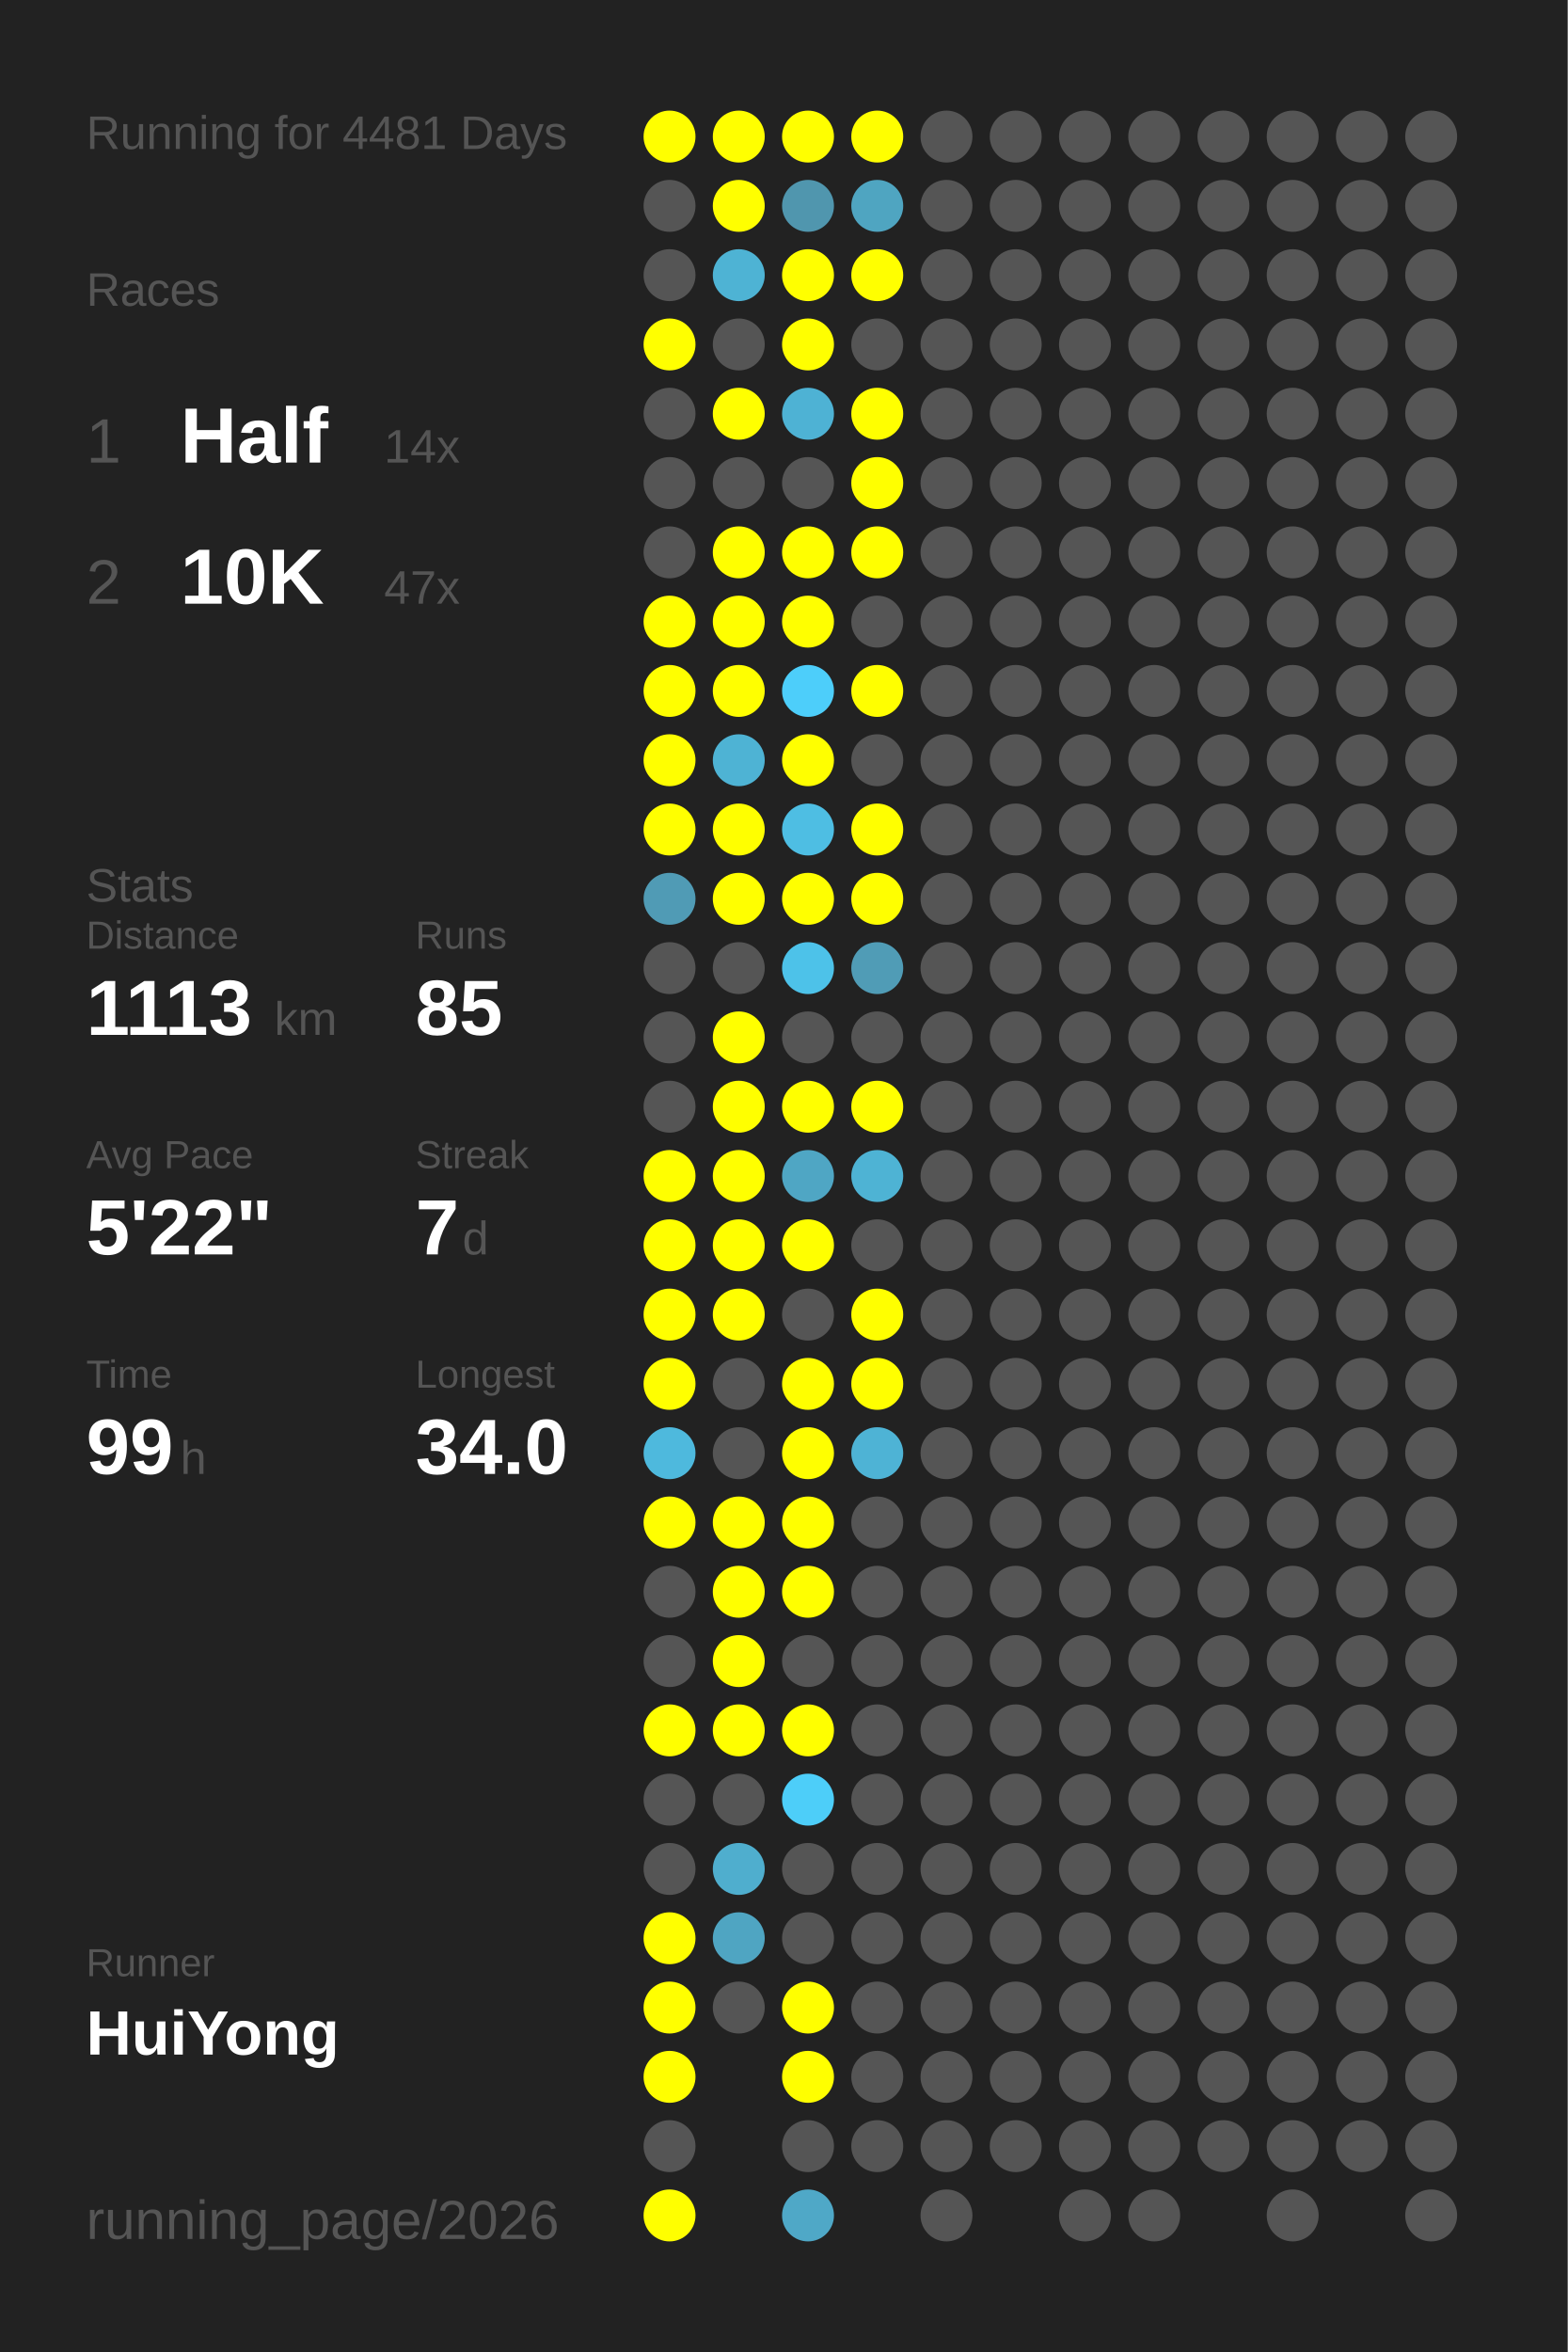
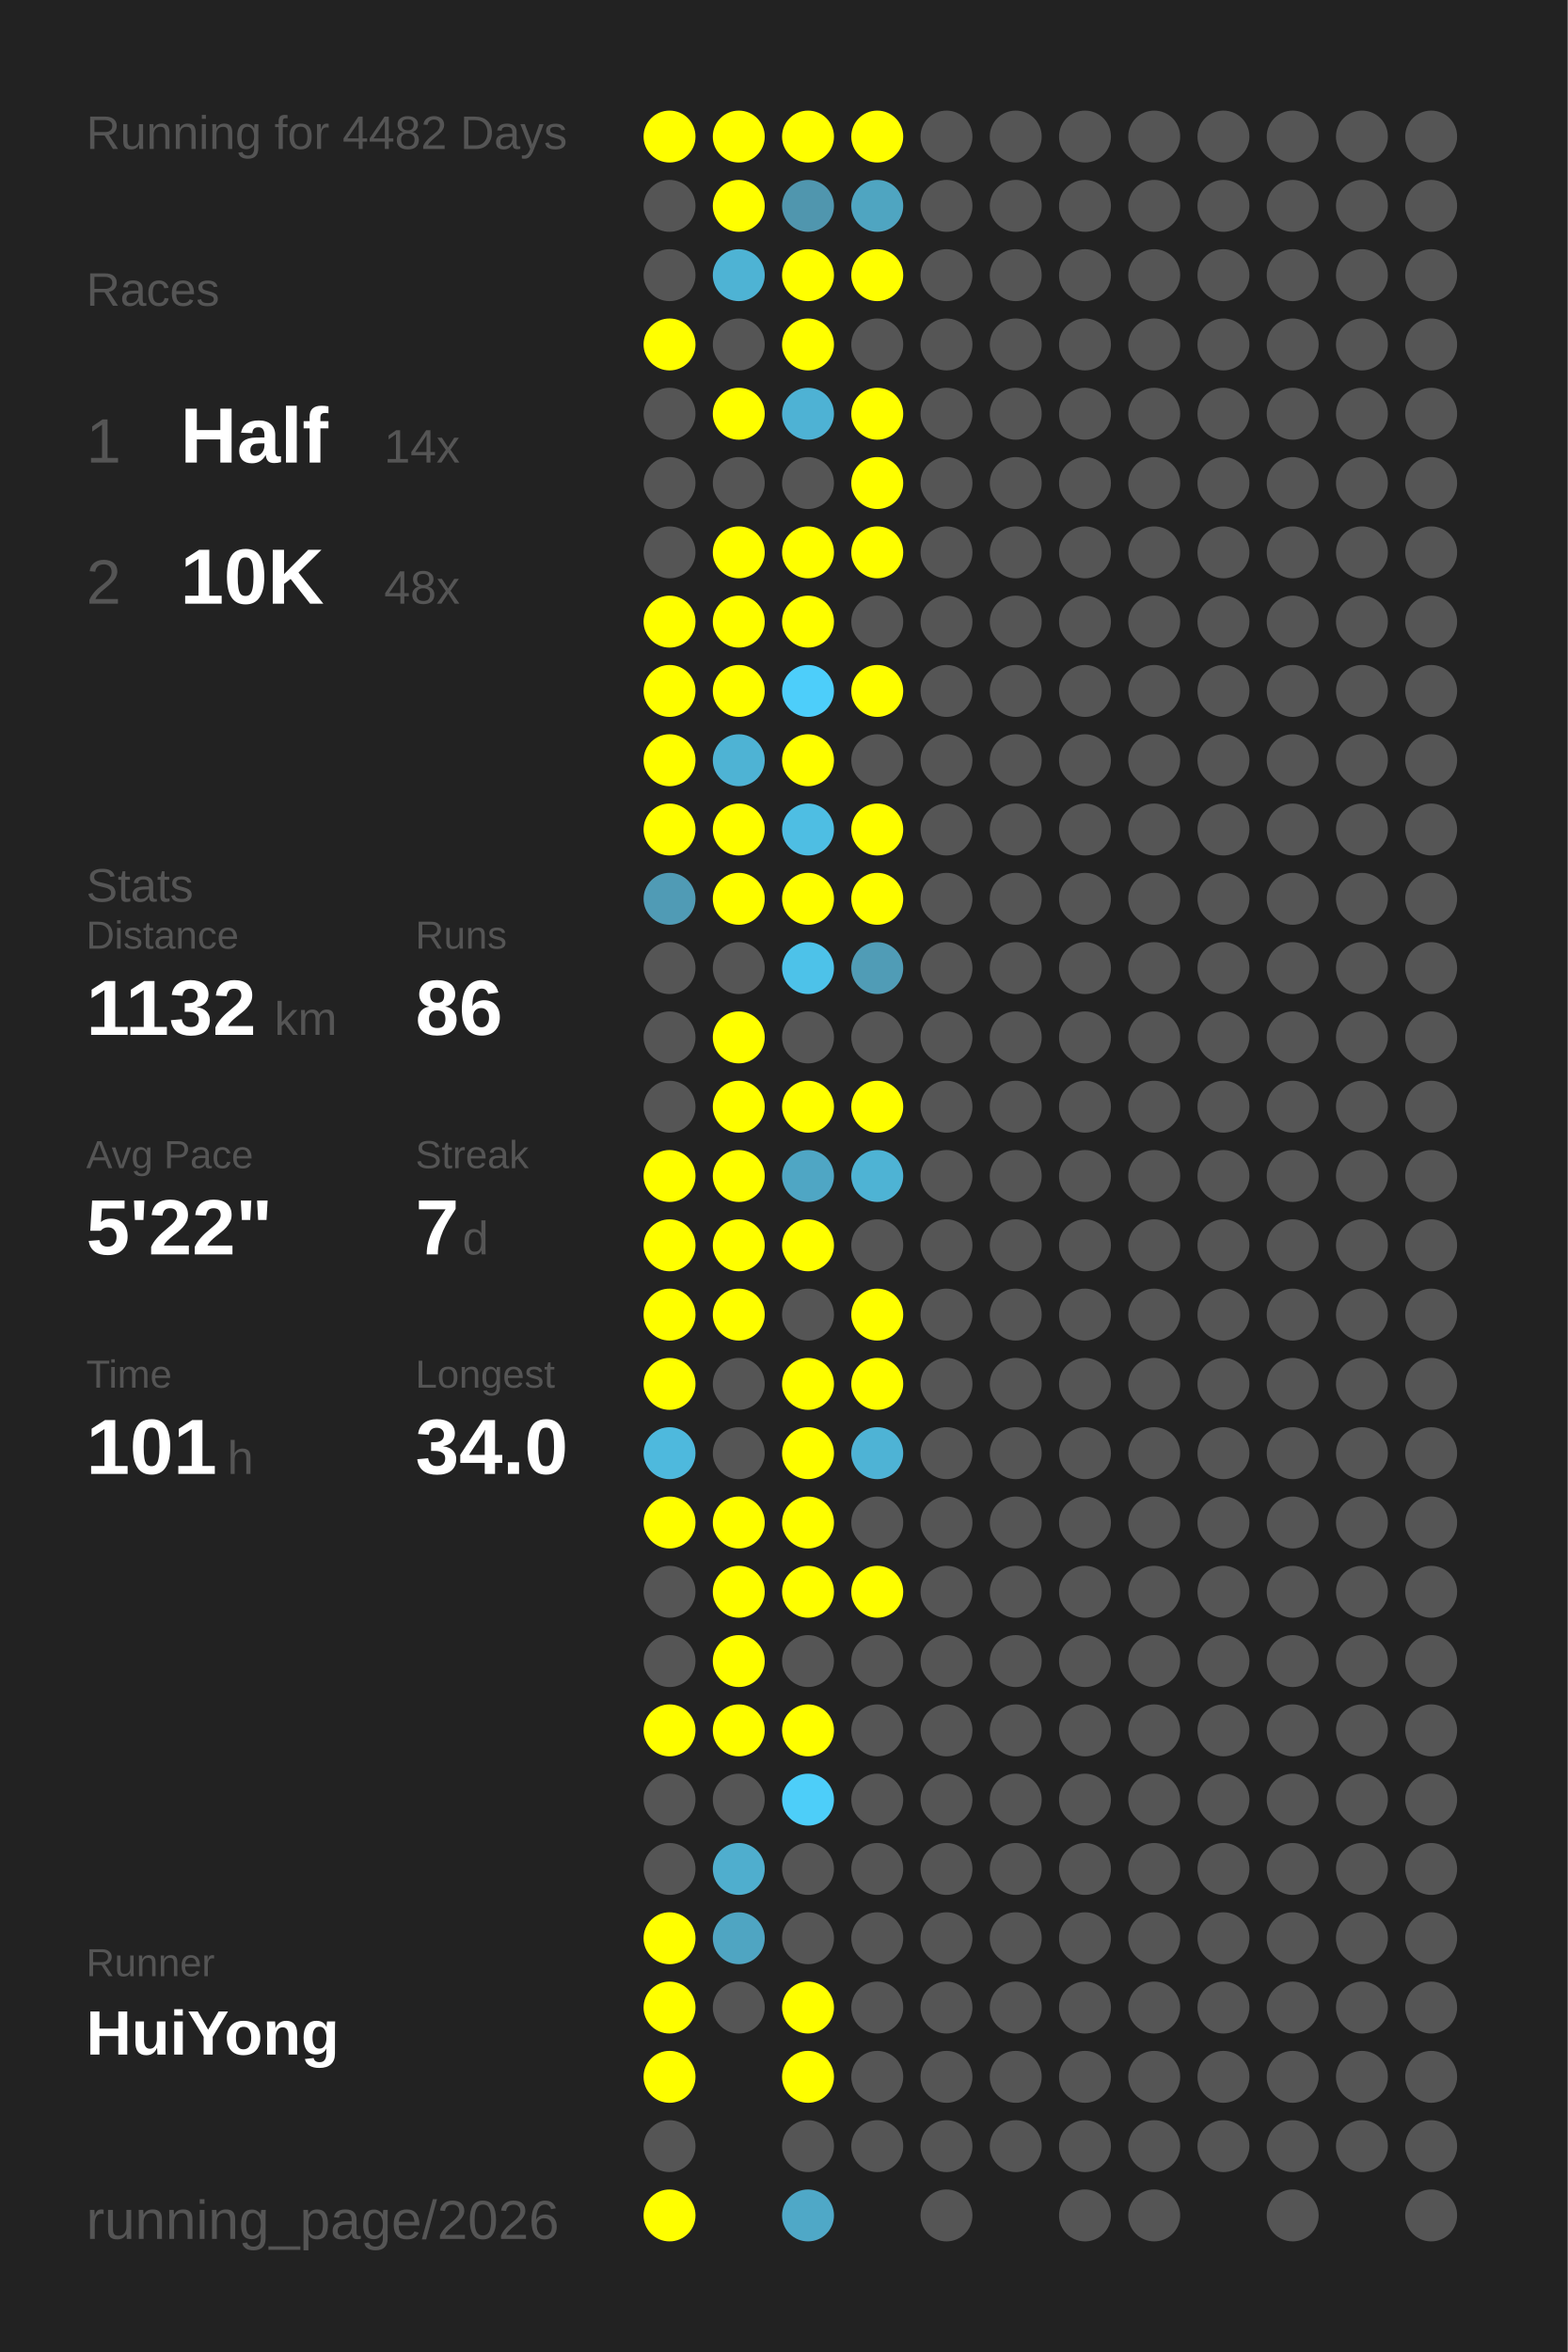
<svg xmlns="http://www.w3.org/2000/svg" baseProfile="full" height="300mm" version="1.1" viewBox="0,0,200,300" width="200mm">
  <defs />
  <rect fill="#222222" height="300" width="200" x="0" y="0" />
-   <text fill="#555555" style="font-size:6px; font-family:Arial;" x="11" y="19">Running for 4481 Days</text>
+   <text fill="#555555" style="font-size:6px; font-family:Arial;" x="11" y="19">Running for 4482 Days</text>
  <text fill="#555555" style="font-size:6px; font-family:Arial;" x="11" y="39">Races</text>
  <text fill="#555555" style="font-size:8px; font-family:Arial;" x="11" y="59">1</text>
  <text fill="#FFFFFF" style="font-size:10px; font-family:Arial; font-weight:bold;" x="23" y="59">Half</text>
  <text fill="#555555" style="font-size:6px; font-family:Arial;" x="49" y="59">14x</text>
  <text fill="#555555" style="font-size:8px; font-family:Arial;" x="11" y="77">2</text>
  <text fill="#FFFFFF" style="font-size:10px; font-family:Arial; font-weight:bold;" x="23" y="77">10K</text>
-   <text fill="#555555" style="font-size:6px; font-family:Arial;" x="49" y="77">47x</text>
+   <text fill="#555555" style="font-size:6px; font-family:Arial;" x="49" y="77">48x</text>
  <text fill="#555555" style="font-size:6px; font-family:Arial;" x="11" y="115">Stats</text>
  <text fill="#555555" style="font-size:5px; font-family:Arial;" x="11" y="121">Distance</text>
-   <text fill="#FFFFFF" style="font-size:10px; font-family:Arial; font-weight:bold;" x="11" y="132">1113</text>
+   <text fill="#FFFFFF" style="font-size:10px; font-family:Arial; font-weight:bold;" x="11" y="132">1132</text>
  <text fill="#555555" style="font-size:6px; font-family:Arial;" x="35" y="132">km</text>
  <text fill="#555555" style="font-size:5px; font-family:Arial;" x="53" y="121">Runs</text>
-   <text fill="#FFFFFF" style="font-size:10px; font-family:Arial; font-weight:bold;" x="53" y="132">85</text>
+   <text fill="#FFFFFF" style="font-size:10px; font-family:Arial; font-weight:bold;" x="53" y="132">86</text>
  <text fill="#555555" style="font-size:5px; font-family:Arial;" x="11" y="149">Avg Pace</text>
  <text fill="#FFFFFF" style="font-size:10px; font-family:Arial; font-weight:bold;" x="11" y="160">5'22"</text>
  <text fill="#555555" style="font-size:5px; font-family:Arial;" x="53" y="149">Streak</text>
  <text fill="#FFFFFF" style="font-size:10px; font-family:Arial; font-weight:bold;" x="53" y="160">7</text>
  <text fill="#555555" style="font-size:6px; font-family:Arial;" x="59" y="160">d</text>
  <text fill="#555555" style="font-size:5px; font-family:Arial;" x="11" y="177">Time</text>
-   <text fill="#FFFFFF" style="font-size:10px; font-family:Arial; font-weight:bold;" x="11" y="188">99</text>
-   <text fill="#555555" style="font-size:6px; font-family:Arial;" x="23" y="188">h</text>
+   <text fill="#FFFFFF" style="font-size:10px; font-family:Arial; font-weight:bold;" x="11" y="188">101</text>
+   <text fill="#555555" style="font-size:6px; font-family:Arial;" x="29" y="188">h</text>
  <text fill="#555555" style="font-size:5px; font-family:Arial;" x="53" y="177">Longest</text>
  <text fill="#FFFFFF" style="font-size:10px; font-family:Arial; font-weight:bold;" x="53" y="188">34.0</text>
  <text fill="#555555" style="font-size:5px; font-family:Arial;" x="11" y="252.065">Runner</text>
  <text fill="#FFFFFF" style="font-size:8px; font-family:Arial; font-weight:bold;" x="11" y="262.065">HuiYong</text>
  <text fill="#555555" style="font-size:7px; font-family:Arial;" x="11" y="285.581">running_page/2026</text>
  <circle cx="85.417" cy="17.419" fill="#FFFF00" r="3.312" />
  <circle cx="85.417" cy="26.258" fill="#555555" r="3.312" />
  <circle cx="85.417" cy="35.097" fill="#555555" r="3.312" />
  <circle cx="85.417" cy="43.935" fill="#FFFF00" r="3.312" />
  <circle cx="85.417" cy="52.774" fill="#555555" r="3.312" />
  <circle cx="85.417" cy="61.613" fill="#555555" r="3.312" />
  <circle cx="85.417" cy="70.452" fill="#555555" r="3.312" />
  <circle cx="85.417" cy="79.29" fill="#FFFF00" r="3.312" />
  <circle cx="85.417" cy="88.129" fill="#FFFF00" r="3.312" />
  <circle cx="85.417" cy="96.968" fill="#FFFF00" r="3.312" />
  <circle cx="85.417" cy="105.806" fill="#FFFF00" r="3.312" />
  <circle cx="85.417" cy="114.645" fill="#509bb5" r="3.312" />
  <circle cx="85.417" cy="123.484" fill="#555555" r="3.312" />
  <circle cx="85.417" cy="132.323" fill="#555555" r="3.312" />
  <circle cx="85.417" cy="141.161" fill="#555555" r="3.312" />
  <circle cx="85.417" cy="150" fill="#FFFF00" r="3.312" />
  <circle cx="85.417" cy="158.839" fill="#FFFF00" r="3.312" />
  <circle cx="85.417" cy="167.677" fill="#FFFF00" r="3.312" />
  <circle cx="85.417" cy="176.516" fill="#FFFF00" r="3.312" />
  <circle cx="85.417" cy="185.355" fill="#4eb9dd" r="3.312" />
  <circle cx="85.417" cy="194.194" fill="#FFFF00" r="3.312" />
  <circle cx="85.417" cy="203.032" fill="#555555" r="3.312" />
  <circle cx="85.417" cy="211.871" fill="#555555" r="3.312" />
  <circle cx="85.417" cy="220.71" fill="#FFFF00" r="3.312" />
  <circle cx="85.417" cy="229.548" fill="#555555" r="3.312" />
  <circle cx="85.417" cy="238.387" fill="#555555" r="3.312" />
  <circle cx="85.417" cy="247.226" fill="#FFFF00" r="3.312" />
  <circle cx="85.417" cy="256.065" fill="#FFFF00" r="3.312" />
  <circle cx="85.417" cy="264.903" fill="#FFFF00" r="3.312" />
  <circle cx="85.417" cy="273.742" fill="#555555" r="3.312" />
  <circle cx="85.417" cy="282.581" fill="#FFFF00" r="3.312" />
  <circle cx="94.25" cy="17.419" fill="#FFFF00" r="3.312" />
  <circle cx="94.25" cy="26.258" fill="#FFFF00" r="3.312" />
  <circle cx="94.25" cy="35.097" fill="#4eb3d4" r="3.312" />
  <circle cx="94.25" cy="43.935" fill="#555555" r="3.312" />
  <circle cx="94.25" cy="52.774" fill="#FFFF00" r="3.312" />
  <circle cx="94.25" cy="61.613" fill="#555555" r="3.312" />
  <circle cx="94.25" cy="70.452" fill="#FFFF00" r="3.312" />
  <circle cx="94.25" cy="79.29" fill="#FFFF00" r="3.312" />
  <circle cx="94.25" cy="88.129" fill="#FFFF00" r="3.312" />
  <circle cx="94.25" cy="96.968" fill="#4eb3d4" r="3.312" />
  <circle cx="94.25" cy="105.806" fill="#FFFF00" r="3.312" />
  <circle cx="94.25" cy="114.645" fill="#FFFF00" r="3.312" />
  <circle cx="94.25" cy="123.484" fill="#555555" r="3.312" />
  <circle cx="94.25" cy="132.323" fill="#FFFF00" r="3.312" />
  <circle cx="94.25" cy="141.161" fill="#FFFF00" r="3.312" />
  <circle cx="94.25" cy="150" fill="#FFFF00" r="3.312" />
  <circle cx="94.25" cy="158.839" fill="#FFFF00" r="3.312" />
  <circle cx="94.25" cy="167.677" fill="#FFFF00" r="3.312" />
  <circle cx="94.25" cy="176.516" fill="#555555" r="3.312" />
  <circle cx="94.25" cy="185.355" fill="#555555" r="3.312" />
  <circle cx="94.25" cy="194.194" fill="#FFFF00" r="3.312" />
  <circle cx="94.25" cy="203.032" fill="#FFFF00" r="3.312" />
  <circle cx="94.25" cy="211.871" fill="#FFFF00" r="3.312" />
  <circle cx="94.25" cy="220.71" fill="#FFFF00" r="3.312" />
  <circle cx="94.25" cy="229.548" fill="#555555" r="3.312" />
  <circle cx="94.25" cy="238.387" fill="#4faece" r="3.312" />
  <circle cx="94.25" cy="247.226" fill="#4fa5c2" r="3.312" />
  <circle cx="94.25" cy="256.065" fill="#555555" r="3.312" />
  <circle cx="103.083" cy="17.419" fill="#FFFF00" r="3.312" />
  <circle cx="103.083" cy="26.258" fill="#5096ae" r="3.312" />
  <circle cx="103.083" cy="35.097" fill="#FFFF00" r="3.312" />
  <circle cx="103.083" cy="43.935" fill="#FFFF00" r="3.312" />
  <circle cx="103.083" cy="52.774" fill="#4eb2d4" r="3.312" />
  <circle cx="103.083" cy="61.613" fill="#555555" r="3.312" />
  <circle cx="103.083" cy="70.452" fill="#FFFF00" r="3.312" />
  <circle cx="103.083" cy="79.29" fill="#FFFF00" r="3.312" />
  <circle cx="103.083" cy="88.129" fill="#4dcefa" r="3.312" />
  <circle cx="103.083" cy="96.968" fill="#FFFF00" r="3.312" />
  <circle cx="103.083" cy="105.806" fill="#4ebee3" r="3.312" />
  <circle cx="103.083" cy="114.645" fill="#FFFF00" r="3.312" />
  <circle cx="103.083" cy="123.484" fill="#4dc2e9" r="3.312" />
  <circle cx="103.083" cy="132.323" fill="#555555" r="3.312" />
  <circle cx="103.083" cy="141.161" fill="#FFFF00" r="3.312" />
  <circle cx="103.083" cy="150" fill="#4fa6c4" r="3.312" />
  <circle cx="103.083" cy="158.839" fill="#FFFF00" r="3.312" />
  <circle cx="103.083" cy="167.677" fill="#555555" r="3.312" />
  <circle cx="103.083" cy="176.516" fill="#FFFF00" r="3.312" />
  <circle cx="103.083" cy="185.355" fill="#FFFF00" r="3.312" />
  <circle cx="103.083" cy="194.194" fill="#FFFF00" r="3.312" />
  <circle cx="103.083" cy="203.032" fill="#FFFF00" r="3.312" />
  <circle cx="103.083" cy="211.871" fill="#555555" r="3.312" />
  <circle cx="103.083" cy="220.71" fill="#FFFF00" r="3.312" />
  <circle cx="103.083" cy="229.548" fill="#4dcef9" r="3.312" />
  <circle cx="103.083" cy="238.387" fill="#555555" r="3.312" />
  <circle cx="103.083" cy="247.226" fill="#555555" r="3.312" />
  <circle cx="103.083" cy="256.065" fill="#FFFF00" r="3.312" />
  <circle cx="103.083" cy="264.903" fill="#FFFF00" r="3.312" />
  <circle cx="103.083" cy="273.742" fill="#555555" r="3.312" />
  <circle cx="103.083" cy="282.581" fill="#4fa8c7" r="3.312" />
  <circle cx="111.917" cy="17.419" fill="#FFFF00" r="3.312" />
  <circle cx="111.917" cy="26.258" fill="#4fa5c1" r="3.312" />
  <circle cx="111.917" cy="35.097" fill="#FFFF00" r="3.312" />
  <circle cx="111.917" cy="43.935" fill="#555555" r="3.312" />
  <circle cx="111.917" cy="52.774" fill="#FFFF00" r="3.312" />
  <circle cx="111.917" cy="61.613" fill="#FFFF00" r="3.312" />
  <circle cx="111.917" cy="70.452" fill="#FFFF00" r="3.312" />
  <circle cx="111.917" cy="79.29" fill="#555555" r="3.312" />
  <circle cx="111.917" cy="88.129" fill="#FFFF00" r="3.312" />
  <circle cx="111.917" cy="96.968" fill="#555555" r="3.312" />
  <circle cx="111.917" cy="105.806" fill="#FFFF00" r="3.312" />
  <circle cx="111.917" cy="114.645" fill="#FFFF00" r="3.312" />
  <circle cx="111.917" cy="123.484" fill="#509cb6" r="3.312" />
  <circle cx="111.917" cy="132.323" fill="#555555" r="3.312" />
  <circle cx="111.917" cy="141.161" fill="#FFFF00" r="3.312" />
  <circle cx="111.917" cy="150" fill="#4eb3d4" r="3.312" />
  <circle cx="111.917" cy="158.839" fill="#555555" r="3.312" />
  <circle cx="111.917" cy="167.677" fill="#FFFF00" r="3.312" />
  <circle cx="111.917" cy="176.516" fill="#FFFF00" r="3.312" />
  <circle cx="111.917" cy="185.355" fill="#4eb3d5" r="3.312" />
  <circle cx="111.917" cy="194.194" fill="#555555" r="3.312" />
-   <circle cx="111.917" cy="203.032" fill="#555555" r="3.312" />
+   <circle cx="111.917" cy="203.032" fill="#FFFF00" r="3.312" />
  <circle cx="111.917" cy="211.871" fill="#555555" r="3.312" />
  <circle cx="111.917" cy="220.71" fill="#555555" r="3.312" />
  <circle cx="111.917" cy="229.548" fill="#555555" r="3.312" />
  <circle cx="111.917" cy="238.387" fill="#555555" r="3.312" />
  <circle cx="111.917" cy="247.226" fill="#555555" r="3.312" />
  <circle cx="111.917" cy="256.065" fill="#555555" r="3.312" />
  <circle cx="111.917" cy="264.903" fill="#555555" r="3.312" />
  <circle cx="111.917" cy="273.742" fill="#555555" r="3.312" />
  <circle cx="120.75" cy="17.419" fill="#555555" r="3.312" />
  <circle cx="120.75" cy="26.258" fill="#555555" r="3.312" />
  <circle cx="120.75" cy="35.097" fill="#555555" r="3.312" />
  <circle cx="120.75" cy="43.935" fill="#555555" r="3.312" />
  <circle cx="120.75" cy="52.774" fill="#555555" r="3.312" />
  <circle cx="120.75" cy="61.613" fill="#555555" r="3.312" />
  <circle cx="120.75" cy="70.452" fill="#555555" r="3.312" />
  <circle cx="120.75" cy="79.29" fill="#555555" r="3.312" />
  <circle cx="120.75" cy="88.129" fill="#555555" r="3.312" />
  <circle cx="120.75" cy="96.968" fill="#555555" r="3.312" />
  <circle cx="120.75" cy="105.806" fill="#555555" r="3.312" />
  <circle cx="120.75" cy="114.645" fill="#555555" r="3.312" />
  <circle cx="120.75" cy="123.484" fill="#555555" r="3.312" />
  <circle cx="120.75" cy="132.323" fill="#555555" r="3.312" />
  <circle cx="120.75" cy="141.161" fill="#555555" r="3.312" />
  <circle cx="120.75" cy="150" fill="#555555" r="3.312" />
  <circle cx="120.75" cy="158.839" fill="#555555" r="3.312" />
  <circle cx="120.75" cy="167.677" fill="#555555" r="3.312" />
  <circle cx="120.75" cy="176.516" fill="#555555" r="3.312" />
  <circle cx="120.75" cy="185.355" fill="#555555" r="3.312" />
  <circle cx="120.75" cy="194.194" fill="#555555" r="3.312" />
  <circle cx="120.75" cy="203.032" fill="#555555" r="3.312" />
  <circle cx="120.75" cy="211.871" fill="#555555" r="3.312" />
  <circle cx="120.75" cy="220.71" fill="#555555" r="3.312" />
  <circle cx="120.75" cy="229.548" fill="#555555" r="3.312" />
  <circle cx="120.75" cy="238.387" fill="#555555" r="3.312" />
  <circle cx="120.75" cy="247.226" fill="#555555" r="3.312" />
  <circle cx="120.75" cy="256.065" fill="#555555" r="3.312" />
  <circle cx="120.75" cy="264.903" fill="#555555" r="3.312" />
  <circle cx="120.75" cy="273.742" fill="#555555" r="3.312" />
  <circle cx="120.75" cy="282.581" fill="#555555" r="3.312" />
  <circle cx="129.583" cy="17.419" fill="#555555" r="3.312" />
  <circle cx="129.583" cy="26.258" fill="#555555" r="3.312" />
  <circle cx="129.583" cy="35.097" fill="#555555" r="3.312" />
  <circle cx="129.583" cy="43.935" fill="#555555" r="3.312" />
  <circle cx="129.583" cy="52.774" fill="#555555" r="3.312" />
  <circle cx="129.583" cy="61.613" fill="#555555" r="3.312" />
  <circle cx="129.583" cy="70.452" fill="#555555" r="3.312" />
  <circle cx="129.583" cy="79.29" fill="#555555" r="3.312" />
  <circle cx="129.583" cy="88.129" fill="#555555" r="3.312" />
  <circle cx="129.583" cy="96.968" fill="#555555" r="3.312" />
  <circle cx="129.583" cy="105.806" fill="#555555" r="3.312" />
  <circle cx="129.583" cy="114.645" fill="#555555" r="3.312" />
  <circle cx="129.583" cy="123.484" fill="#555555" r="3.312" />
  <circle cx="129.583" cy="132.323" fill="#555555" r="3.312" />
  <circle cx="129.583" cy="141.161" fill="#555555" r="3.312" />
  <circle cx="129.583" cy="150" fill="#555555" r="3.312" />
  <circle cx="129.583" cy="158.839" fill="#555555" r="3.312" />
  <circle cx="129.583" cy="167.677" fill="#555555" r="3.312" />
  <circle cx="129.583" cy="176.516" fill="#555555" r="3.312" />
  <circle cx="129.583" cy="185.355" fill="#555555" r="3.312" />
  <circle cx="129.583" cy="194.194" fill="#555555" r="3.312" />
  <circle cx="129.583" cy="203.032" fill="#555555" r="3.312" />
  <circle cx="129.583" cy="211.871" fill="#555555" r="3.312" />
  <circle cx="129.583" cy="220.71" fill="#555555" r="3.312" />
  <circle cx="129.583" cy="229.548" fill="#555555" r="3.312" />
  <circle cx="129.583" cy="238.387" fill="#555555" r="3.312" />
  <circle cx="129.583" cy="247.226" fill="#555555" r="3.312" />
  <circle cx="129.583" cy="256.065" fill="#555555" r="3.312" />
  <circle cx="129.583" cy="264.903" fill="#555555" r="3.312" />
  <circle cx="129.583" cy="273.742" fill="#555555" r="3.312" />
  <circle cx="138.417" cy="17.419" fill="#555555" r="3.312" />
  <circle cx="138.417" cy="26.258" fill="#555555" r="3.312" />
  <circle cx="138.417" cy="35.097" fill="#555555" r="3.312" />
  <circle cx="138.417" cy="43.935" fill="#555555" r="3.312" />
  <circle cx="138.417" cy="52.774" fill="#555555" r="3.312" />
  <circle cx="138.417" cy="61.613" fill="#555555" r="3.312" />
  <circle cx="138.417" cy="70.452" fill="#555555" r="3.312" />
  <circle cx="138.417" cy="79.29" fill="#555555" r="3.312" />
  <circle cx="138.417" cy="88.129" fill="#555555" r="3.312" />
  <circle cx="138.417" cy="96.968" fill="#555555" r="3.312" />
  <circle cx="138.417" cy="105.806" fill="#555555" r="3.312" />
  <circle cx="138.417" cy="114.645" fill="#555555" r="3.312" />
  <circle cx="138.417" cy="123.484" fill="#555555" r="3.312" />
  <circle cx="138.417" cy="132.323" fill="#555555" r="3.312" />
  <circle cx="138.417" cy="141.161" fill="#555555" r="3.312" />
  <circle cx="138.417" cy="150" fill="#555555" r="3.312" />
  <circle cx="138.417" cy="158.839" fill="#555555" r="3.312" />
  <circle cx="138.417" cy="167.677" fill="#555555" r="3.312" />
  <circle cx="138.417" cy="176.516" fill="#555555" r="3.312" />
  <circle cx="138.417" cy="185.355" fill="#555555" r="3.312" />
  <circle cx="138.417" cy="194.194" fill="#555555" r="3.312" />
  <circle cx="138.417" cy="203.032" fill="#555555" r="3.312" />
  <circle cx="138.417" cy="211.871" fill="#555555" r="3.312" />
  <circle cx="138.417" cy="220.71" fill="#555555" r="3.312" />
  <circle cx="138.417" cy="229.548" fill="#555555" r="3.312" />
  <circle cx="138.417" cy="238.387" fill="#555555" r="3.312" />
  <circle cx="138.417" cy="247.226" fill="#555555" r="3.312" />
  <circle cx="138.417" cy="256.065" fill="#555555" r="3.312" />
  <circle cx="138.417" cy="264.903" fill="#555555" r="3.312" />
  <circle cx="138.417" cy="273.742" fill="#555555" r="3.312" />
  <circle cx="138.417" cy="282.581" fill="#555555" r="3.312" />
  <circle cx="147.25" cy="17.419" fill="#555555" r="3.312" />
  <circle cx="147.25" cy="26.258" fill="#555555" r="3.312" />
  <circle cx="147.25" cy="35.097" fill="#555555" r="3.312" />
  <circle cx="147.25" cy="43.935" fill="#555555" r="3.312" />
  <circle cx="147.25" cy="52.774" fill="#555555" r="3.312" />
  <circle cx="147.25" cy="61.613" fill="#555555" r="3.312" />
  <circle cx="147.25" cy="70.452" fill="#555555" r="3.312" />
  <circle cx="147.25" cy="79.29" fill="#555555" r="3.312" />
  <circle cx="147.25" cy="88.129" fill="#555555" r="3.312" />
  <circle cx="147.25" cy="96.968" fill="#555555" r="3.312" />
  <circle cx="147.25" cy="105.806" fill="#555555" r="3.312" />
  <circle cx="147.25" cy="114.645" fill="#555555" r="3.312" />
  <circle cx="147.25" cy="123.484" fill="#555555" r="3.312" />
  <circle cx="147.25" cy="132.323" fill="#555555" r="3.312" />
  <circle cx="147.25" cy="141.161" fill="#555555" r="3.312" />
  <circle cx="147.25" cy="150" fill="#555555" r="3.312" />
  <circle cx="147.25" cy="158.839" fill="#555555" r="3.312" />
  <circle cx="147.25" cy="167.677" fill="#555555" r="3.312" />
  <circle cx="147.25" cy="176.516" fill="#555555" r="3.312" />
  <circle cx="147.25" cy="185.355" fill="#555555" r="3.312" />
  <circle cx="147.25" cy="194.194" fill="#555555" r="3.312" />
  <circle cx="147.25" cy="203.032" fill="#555555" r="3.312" />
  <circle cx="147.25" cy="211.871" fill="#555555" r="3.312" />
  <circle cx="147.25" cy="220.71" fill="#555555" r="3.312" />
  <circle cx="147.25" cy="229.548" fill="#555555" r="3.312" />
  <circle cx="147.25" cy="238.387" fill="#555555" r="3.312" />
  <circle cx="147.25" cy="247.226" fill="#555555" r="3.312" />
  <circle cx="147.25" cy="256.065" fill="#555555" r="3.312" />
  <circle cx="147.25" cy="264.903" fill="#555555" r="3.312" />
  <circle cx="147.25" cy="273.742" fill="#555555" r="3.312" />
  <circle cx="147.25" cy="282.581" fill="#555555" r="3.312" />
  <circle cx="156.083" cy="17.419" fill="#555555" r="3.312" />
  <circle cx="156.083" cy="26.258" fill="#555555" r="3.312" />
  <circle cx="156.083" cy="35.097" fill="#555555" r="3.312" />
  <circle cx="156.083" cy="43.935" fill="#555555" r="3.312" />
  <circle cx="156.083" cy="52.774" fill="#555555" r="3.312" />
  <circle cx="156.083" cy="61.613" fill="#555555" r="3.312" />
  <circle cx="156.083" cy="70.452" fill="#555555" r="3.312" />
  <circle cx="156.083" cy="79.29" fill="#555555" r="3.312" />
  <circle cx="156.083" cy="88.129" fill="#555555" r="3.312" />
  <circle cx="156.083" cy="96.968" fill="#555555" r="3.312" />
  <circle cx="156.083" cy="105.806" fill="#555555" r="3.312" />
  <circle cx="156.083" cy="114.645" fill="#555555" r="3.312" />
  <circle cx="156.083" cy="123.484" fill="#555555" r="3.312" />
  <circle cx="156.083" cy="132.323" fill="#555555" r="3.312" />
  <circle cx="156.083" cy="141.161" fill="#555555" r="3.312" />
  <circle cx="156.083" cy="150" fill="#555555" r="3.312" />
  <circle cx="156.083" cy="158.839" fill="#555555" r="3.312" />
  <circle cx="156.083" cy="167.677" fill="#555555" r="3.312" />
  <circle cx="156.083" cy="176.516" fill="#555555" r="3.312" />
  <circle cx="156.083" cy="185.355" fill="#555555" r="3.312" />
  <circle cx="156.083" cy="194.194" fill="#555555" r="3.312" />
  <circle cx="156.083" cy="203.032" fill="#555555" r="3.312" />
  <circle cx="156.083" cy="211.871" fill="#555555" r="3.312" />
  <circle cx="156.083" cy="220.71" fill="#555555" r="3.312" />
  <circle cx="156.083" cy="229.548" fill="#555555" r="3.312" />
  <circle cx="156.083" cy="238.387" fill="#555555" r="3.312" />
  <circle cx="156.083" cy="247.226" fill="#555555" r="3.312" />
  <circle cx="156.083" cy="256.065" fill="#555555" r="3.312" />
  <circle cx="156.083" cy="264.903" fill="#555555" r="3.312" />
  <circle cx="156.083" cy="273.742" fill="#555555" r="3.312" />
  <circle cx="164.917" cy="17.419" fill="#555555" r="3.312" />
  <circle cx="164.917" cy="26.258" fill="#555555" r="3.312" />
  <circle cx="164.917" cy="35.097" fill="#555555" r="3.312" />
  <circle cx="164.917" cy="43.935" fill="#555555" r="3.312" />
  <circle cx="164.917" cy="52.774" fill="#555555" r="3.312" />
  <circle cx="164.917" cy="61.613" fill="#555555" r="3.312" />
  <circle cx="164.917" cy="70.452" fill="#555555" r="3.312" />
  <circle cx="164.917" cy="79.29" fill="#555555" r="3.312" />
  <circle cx="164.917" cy="88.129" fill="#555555" r="3.312" />
  <circle cx="164.917" cy="96.968" fill="#555555" r="3.312" />
  <circle cx="164.917" cy="105.806" fill="#555555" r="3.312" />
  <circle cx="164.917" cy="114.645" fill="#555555" r="3.312" />
  <circle cx="164.917" cy="123.484" fill="#555555" r="3.312" />
  <circle cx="164.917" cy="132.323" fill="#555555" r="3.312" />
  <circle cx="164.917" cy="141.161" fill="#555555" r="3.312" />
  <circle cx="164.917" cy="150" fill="#555555" r="3.312" />
  <circle cx="164.917" cy="158.839" fill="#555555" r="3.312" />
  <circle cx="164.917" cy="167.677" fill="#555555" r="3.312" />
  <circle cx="164.917" cy="176.516" fill="#555555" r="3.312" />
  <circle cx="164.917" cy="185.355" fill="#555555" r="3.312" />
  <circle cx="164.917" cy="194.194" fill="#555555" r="3.312" />
  <circle cx="164.917" cy="203.032" fill="#555555" r="3.312" />
  <circle cx="164.917" cy="211.871" fill="#555555" r="3.312" />
  <circle cx="164.917" cy="220.71" fill="#555555" r="3.312" />
  <circle cx="164.917" cy="229.548" fill="#555555" r="3.312" />
  <circle cx="164.917" cy="238.387" fill="#555555" r="3.312" />
  <circle cx="164.917" cy="247.226" fill="#555555" r="3.312" />
  <circle cx="164.917" cy="256.065" fill="#555555" r="3.312" />
  <circle cx="164.917" cy="264.903" fill="#555555" r="3.312" />
  <circle cx="164.917" cy="273.742" fill="#555555" r="3.312" />
  <circle cx="164.917" cy="282.581" fill="#555555" r="3.312" />
  <circle cx="173.75" cy="17.419" fill="#555555" r="3.312" />
  <circle cx="173.75" cy="26.258" fill="#555555" r="3.312" />
  <circle cx="173.75" cy="35.097" fill="#555555" r="3.312" />
  <circle cx="173.75" cy="43.935" fill="#555555" r="3.312" />
  <circle cx="173.75" cy="52.774" fill="#555555" r="3.312" />
  <circle cx="173.75" cy="61.613" fill="#555555" r="3.312" />
  <circle cx="173.75" cy="70.452" fill="#555555" r="3.312" />
  <circle cx="173.75" cy="79.29" fill="#555555" r="3.312" />
  <circle cx="173.75" cy="88.129" fill="#555555" r="3.312" />
  <circle cx="173.75" cy="96.968" fill="#555555" r="3.312" />
  <circle cx="173.75" cy="105.806" fill="#555555" r="3.312" />
  <circle cx="173.75" cy="114.645" fill="#555555" r="3.312" />
  <circle cx="173.75" cy="123.484" fill="#555555" r="3.312" />
  <circle cx="173.75" cy="132.323" fill="#555555" r="3.312" />
  <circle cx="173.75" cy="141.161" fill="#555555" r="3.312" />
  <circle cx="173.75" cy="150" fill="#555555" r="3.312" />
  <circle cx="173.75" cy="158.839" fill="#555555" r="3.312" />
  <circle cx="173.75" cy="167.677" fill="#555555" r="3.312" />
  <circle cx="173.75" cy="176.516" fill="#555555" r="3.312" />
  <circle cx="173.75" cy="185.355" fill="#555555" r="3.312" />
  <circle cx="173.75" cy="194.194" fill="#555555" r="3.312" />
  <circle cx="173.75" cy="203.032" fill="#555555" r="3.312" />
  <circle cx="173.75" cy="211.871" fill="#555555" r="3.312" />
  <circle cx="173.75" cy="220.71" fill="#555555" r="3.312" />
  <circle cx="173.75" cy="229.548" fill="#555555" r="3.312" />
  <circle cx="173.75" cy="238.387" fill="#555555" r="3.312" />
  <circle cx="173.75" cy="247.226" fill="#555555" r="3.312" />
  <circle cx="173.75" cy="256.065" fill="#555555" r="3.312" />
  <circle cx="173.75" cy="264.903" fill="#555555" r="3.312" />
  <circle cx="173.75" cy="273.742" fill="#555555" r="3.312" />
  <circle cx="182.583" cy="17.419" fill="#555555" r="3.312" />
  <circle cx="182.583" cy="26.258" fill="#555555" r="3.312" />
  <circle cx="182.583" cy="35.097" fill="#555555" r="3.312" />
  <circle cx="182.583" cy="43.935" fill="#555555" r="3.312" />
  <circle cx="182.583" cy="52.774" fill="#555555" r="3.312" />
  <circle cx="182.583" cy="61.613" fill="#555555" r="3.312" />
  <circle cx="182.583" cy="70.452" fill="#555555" r="3.312" />
  <circle cx="182.583" cy="79.29" fill="#555555" r="3.312" />
  <circle cx="182.583" cy="88.129" fill="#555555" r="3.312" />
  <circle cx="182.583" cy="96.968" fill="#555555" r="3.312" />
  <circle cx="182.583" cy="105.806" fill="#555555" r="3.312" />
  <circle cx="182.583" cy="114.645" fill="#555555" r="3.312" />
  <circle cx="182.583" cy="123.484" fill="#555555" r="3.312" />
  <circle cx="182.583" cy="132.323" fill="#555555" r="3.312" />
  <circle cx="182.583" cy="141.161" fill="#555555" r="3.312" />
  <circle cx="182.583" cy="150" fill="#555555" r="3.312" />
  <circle cx="182.583" cy="158.839" fill="#555555" r="3.312" />
  <circle cx="182.583" cy="167.677" fill="#555555" r="3.312" />
  <circle cx="182.583" cy="176.516" fill="#555555" r="3.312" />
  <circle cx="182.583" cy="185.355" fill="#555555" r="3.312" />
  <circle cx="182.583" cy="194.194" fill="#555555" r="3.312" />
  <circle cx="182.583" cy="203.032" fill="#555555" r="3.312" />
  <circle cx="182.583" cy="211.871" fill="#555555" r="3.312" />
  <circle cx="182.583" cy="220.71" fill="#555555" r="3.312" />
  <circle cx="182.583" cy="229.548" fill="#555555" r="3.312" />
  <circle cx="182.583" cy="238.387" fill="#555555" r="3.312" />
  <circle cx="182.583" cy="247.226" fill="#555555" r="3.312" />
  <circle cx="182.583" cy="256.065" fill="#555555" r="3.312" />
  <circle cx="182.583" cy="264.903" fill="#555555" r="3.312" />
  <circle cx="182.583" cy="273.742" fill="#555555" r="3.312" />
  <circle cx="182.583" cy="282.581" fill="#555555" r="3.312" />
</svg>
